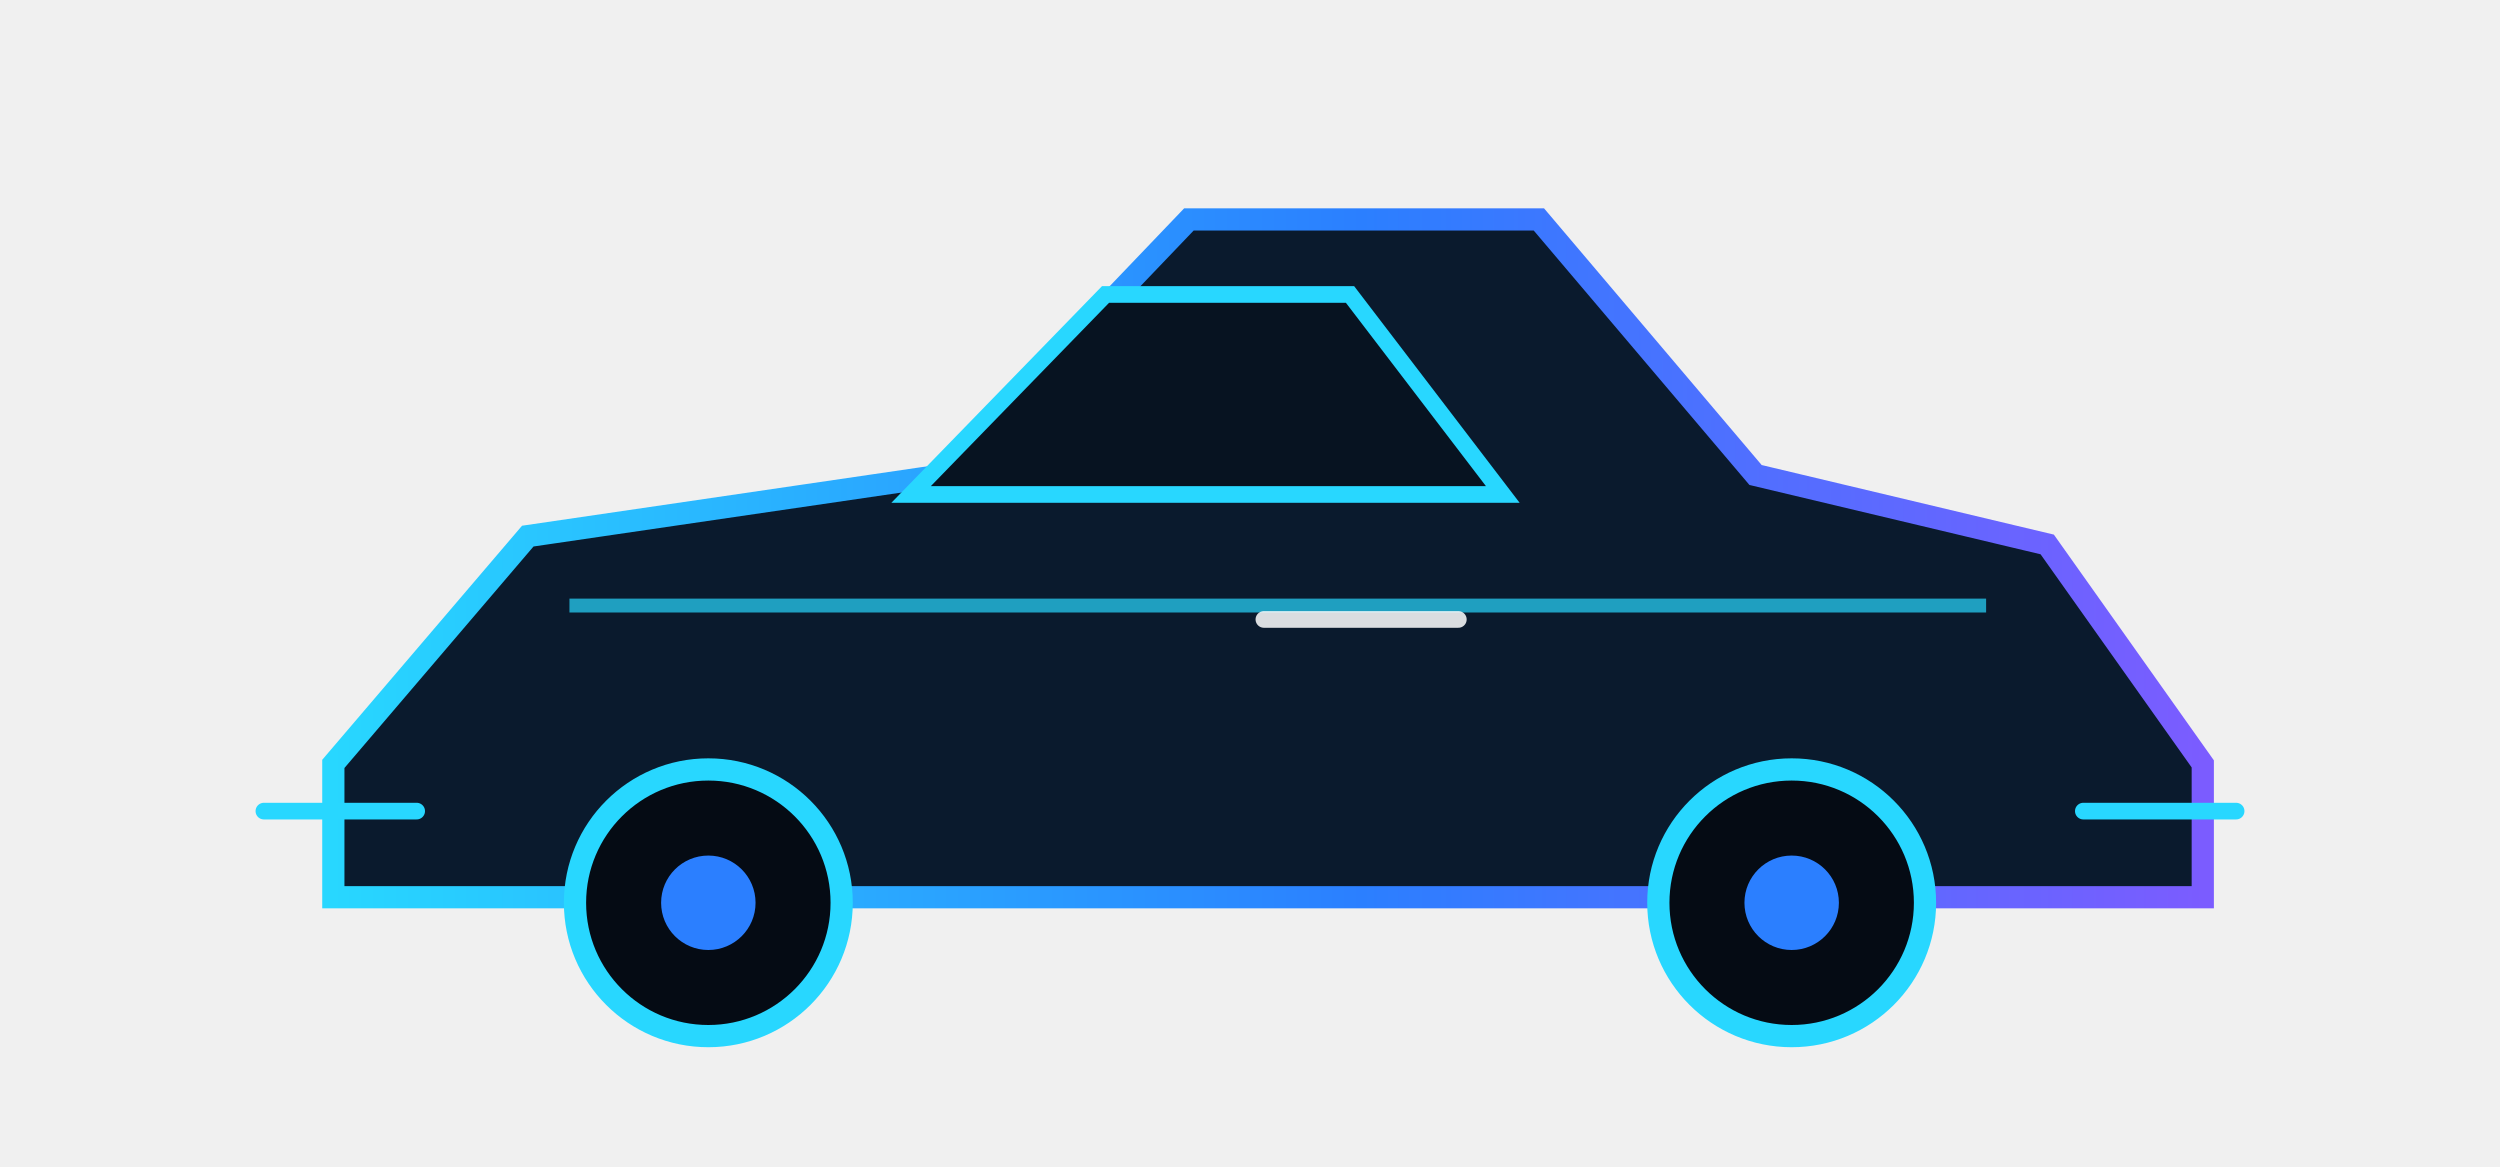
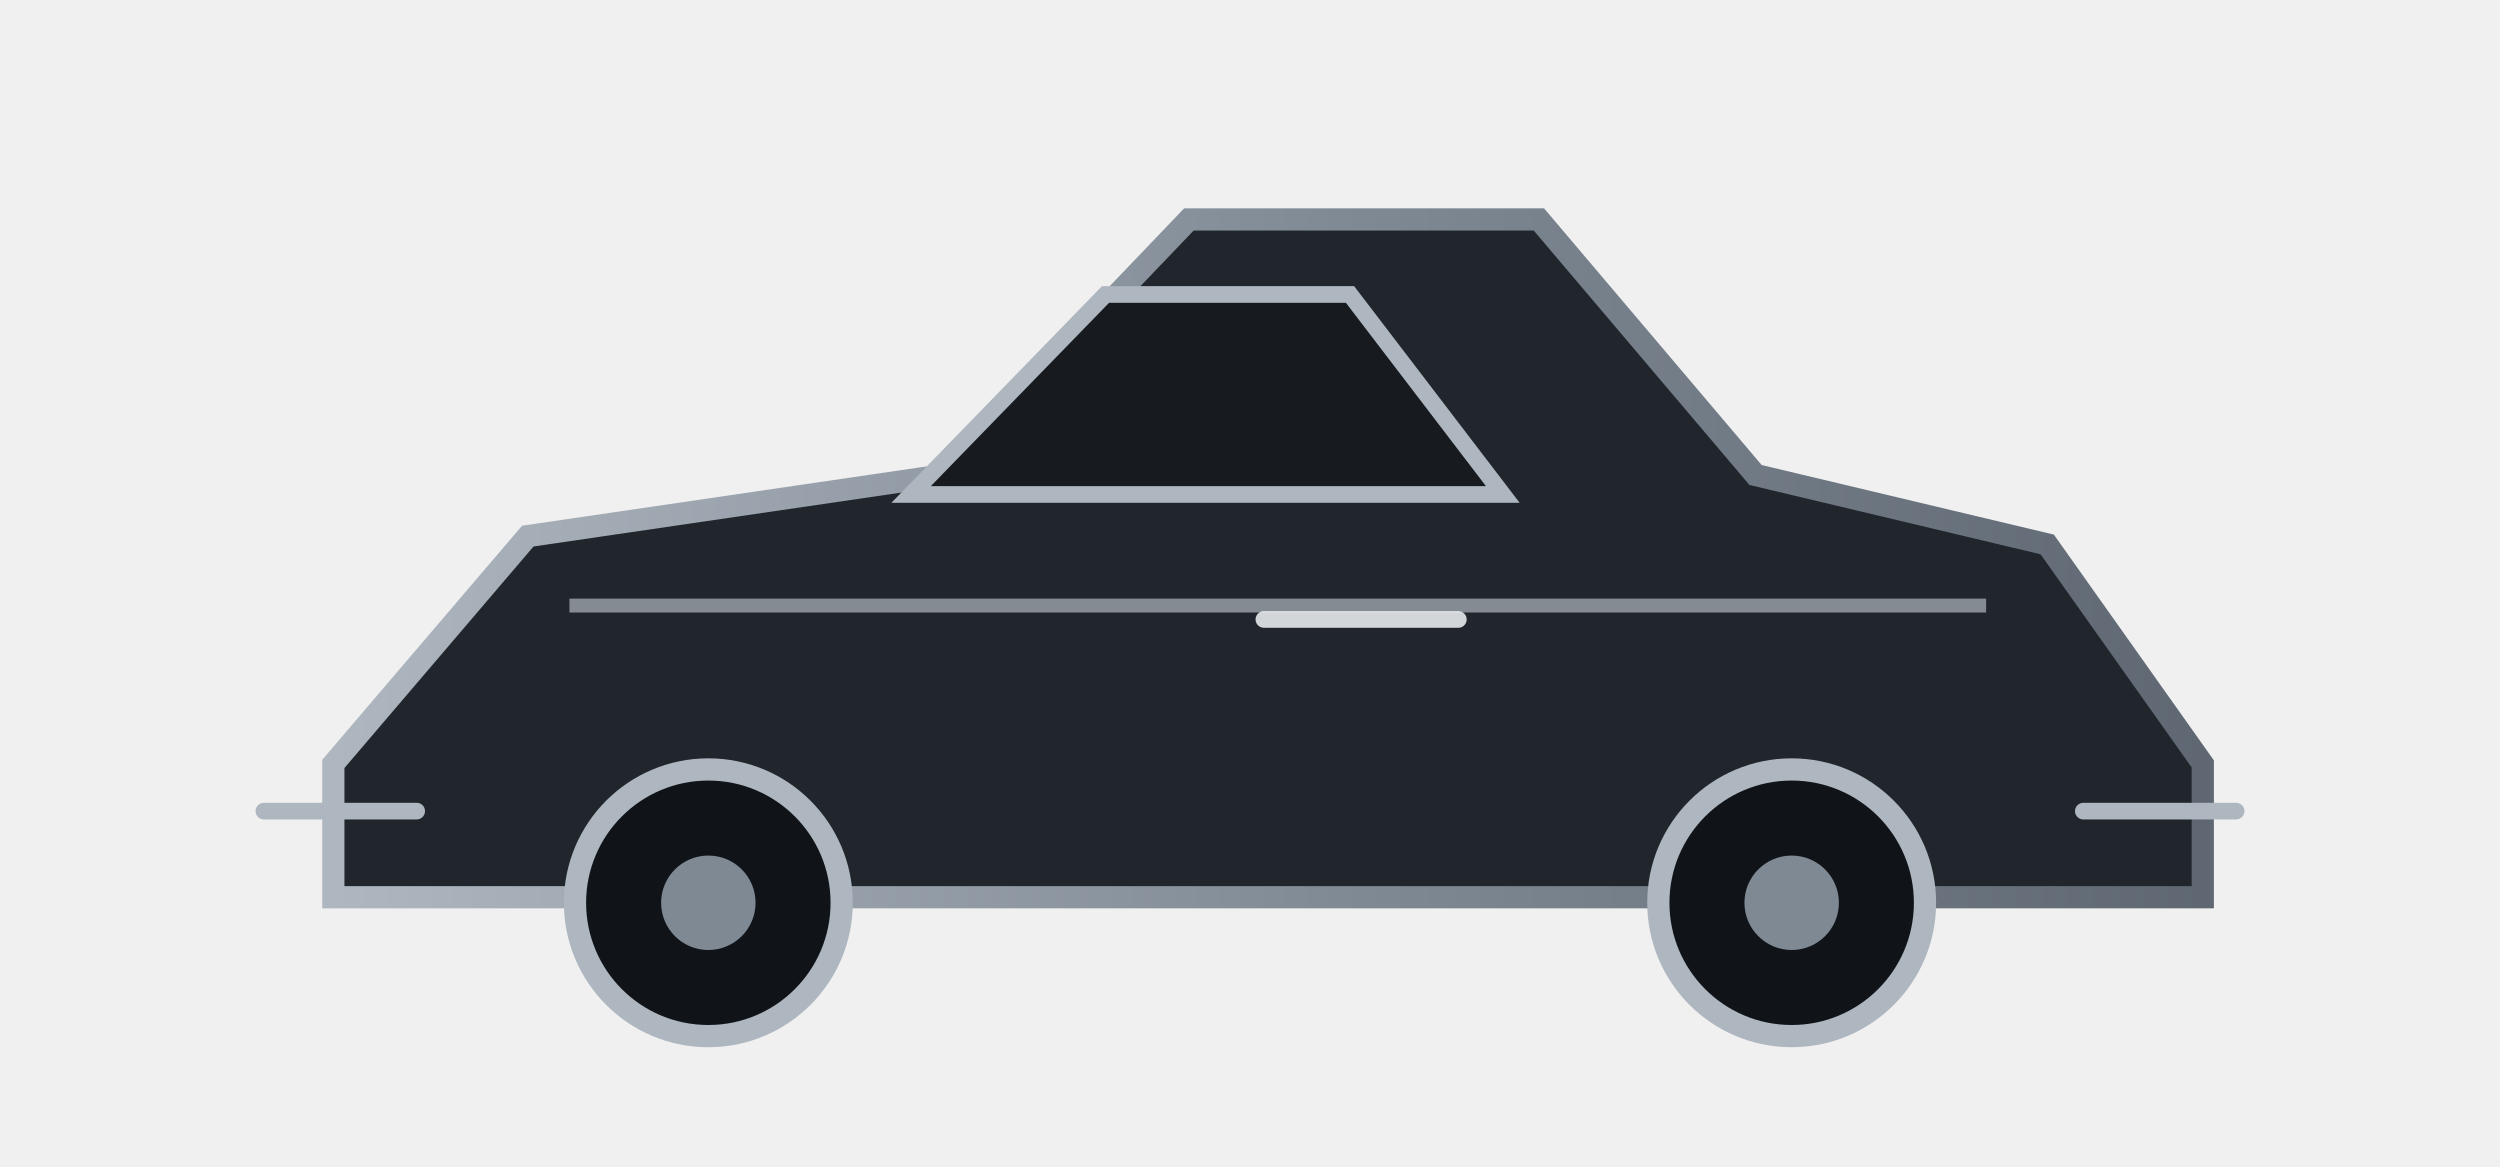
<svg xmlns="http://www.w3.org/2000/svg" viewBox="0 0 900 420" role="img" aria-labelledby="t d">
  <defs>
    <linearGradient id="g" x1="0" x2="1">
-       <stop stop-color="#28d7ff" />
-       <stop offset=".55" stop-color="#2b7fff" />
-       <stop offset="1" stop-color="#7b5cff" />
+       <stop stop-color="#aeb6bf" />
+       <stop offset=".55" stop-color="#7f8994" />
+       <stop offset="1" stop-color="#5f6872" />
    </linearGradient>
  </defs>
-   <path d="M120 275l70-82 150-22 88-92h126l78 92 105 25 56 79v48H120z" fill="#0a1a2d" stroke="url(#g)" stroke-width="8" />
-   <path d="M328 178l70-72h88l55 72z" fill="#071321" stroke="#28d7ff" stroke-width="6" />
-   <path d="M205 218h510" stroke="#28d7ff" stroke-width="5" opacity=".7" />
-   <circle cx="255" cy="325" r="48" fill="#050b14" stroke="#28d7ff" stroke-width="8" />
-   <circle cx="645" cy="325" r="48" fill="#050b14" stroke="#28d7ff" stroke-width="8" />
-   <circle cx="255" cy="325" r="17" fill="#2b7fff" />
-   <circle cx="645" cy="325" r="17" fill="#2b7fff" />
-   <path d="M150 292h-55M750 292h55" stroke="#28d7ff" stroke-width="6" stroke-linecap="round" />
-   <path d="M455 223h70" stroke="#fff" stroke-width="6" stroke-linecap="round" opacity=".85" />
+   <path d="M120 275l70-82 150-22 88-92h126l78 92 105 25 56 79v48H120z" fill="#20262c" stroke="url(#g)" stroke-width="8" />
+   <path d="M328 178l70-72h88l55 72z" fill="#171b20" stroke="#aeb6bf" stroke-width="6" />
+   <path d="M205 218h510" stroke="#aeb6bf" stroke-width="5" opacity=".7" />
+   <circle cx="255" cy="325" r="48" fill="#101419" stroke="#aeb6bf" stroke-width="8" />
+   <circle cx="645" cy="325" r="48" fill="#101419" stroke="#aeb6bf" stroke-width="8" />
+   <circle cx="255" cy="325" r="17" fill="#7f8994" />
+   <circle cx="645" cy="325" r="17" fill="#7f8994" />
+   <path d="M150 292h-55M750 292h55" stroke="#aeb6bf" stroke-width="6" stroke-linecap="round" />
+   <path d="M455 223h70" stroke="#f2f4f6" stroke-width="6" stroke-linecap="round" opacity=".85" />
</svg>
